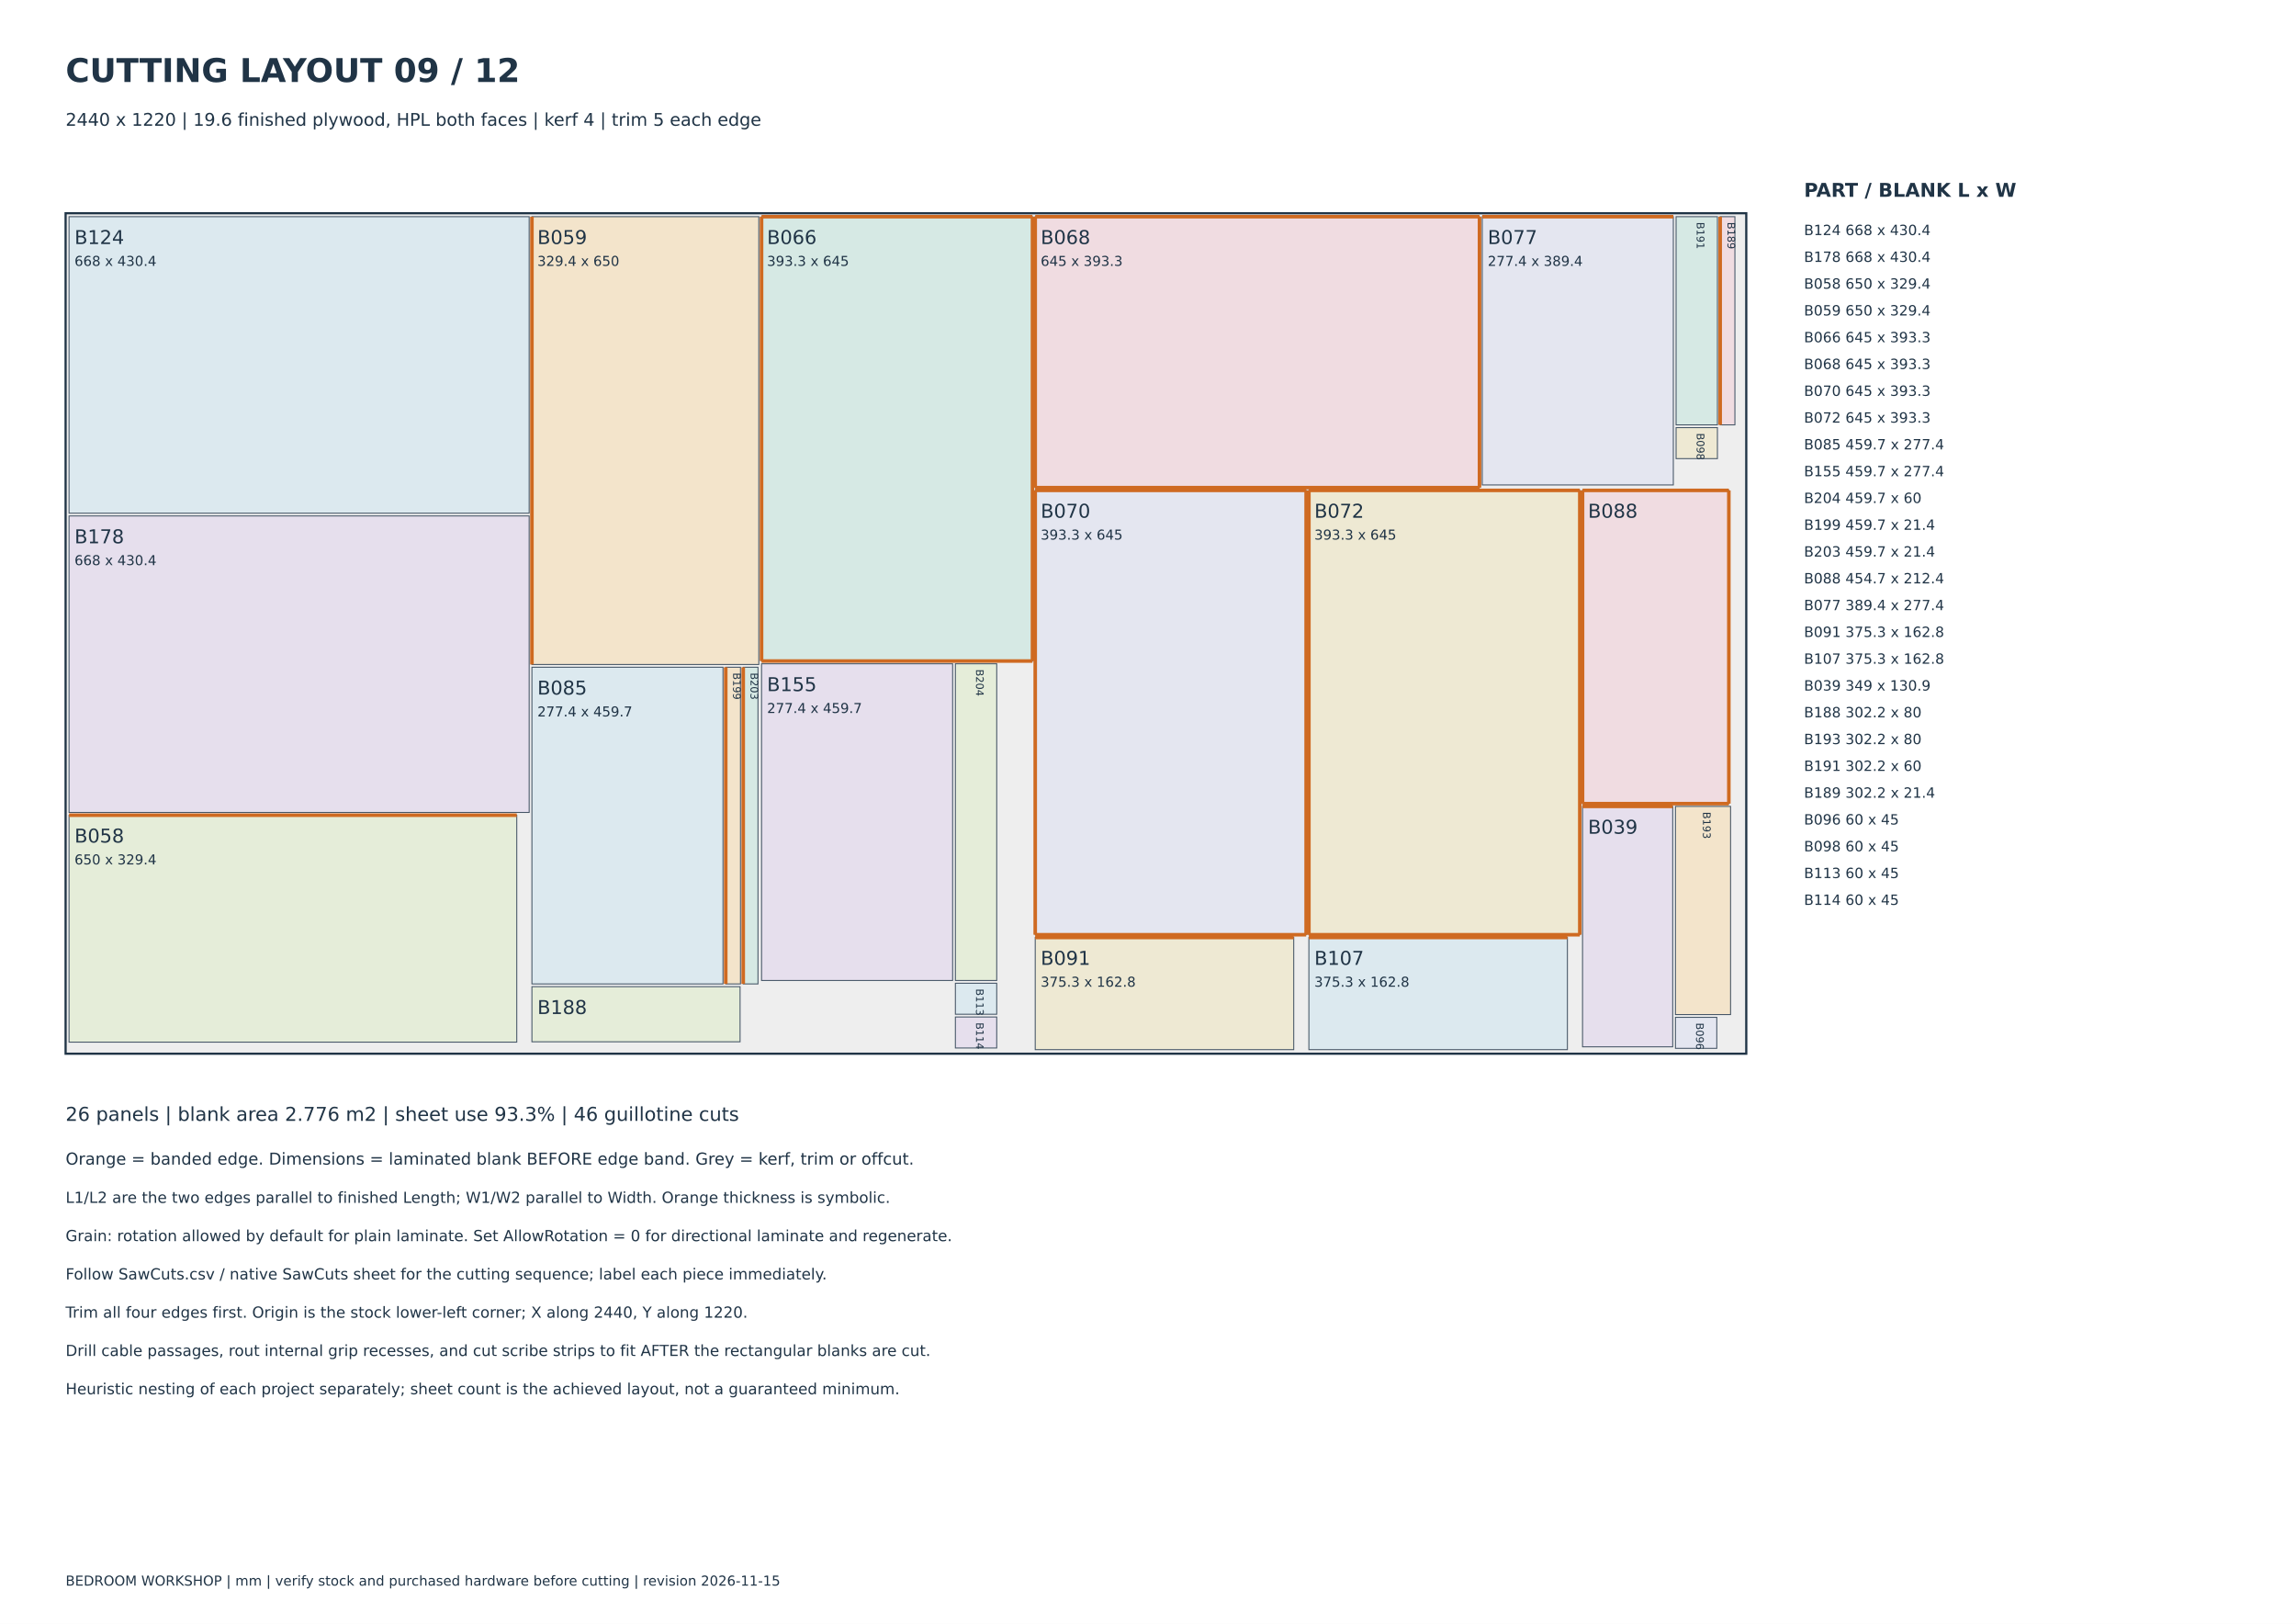
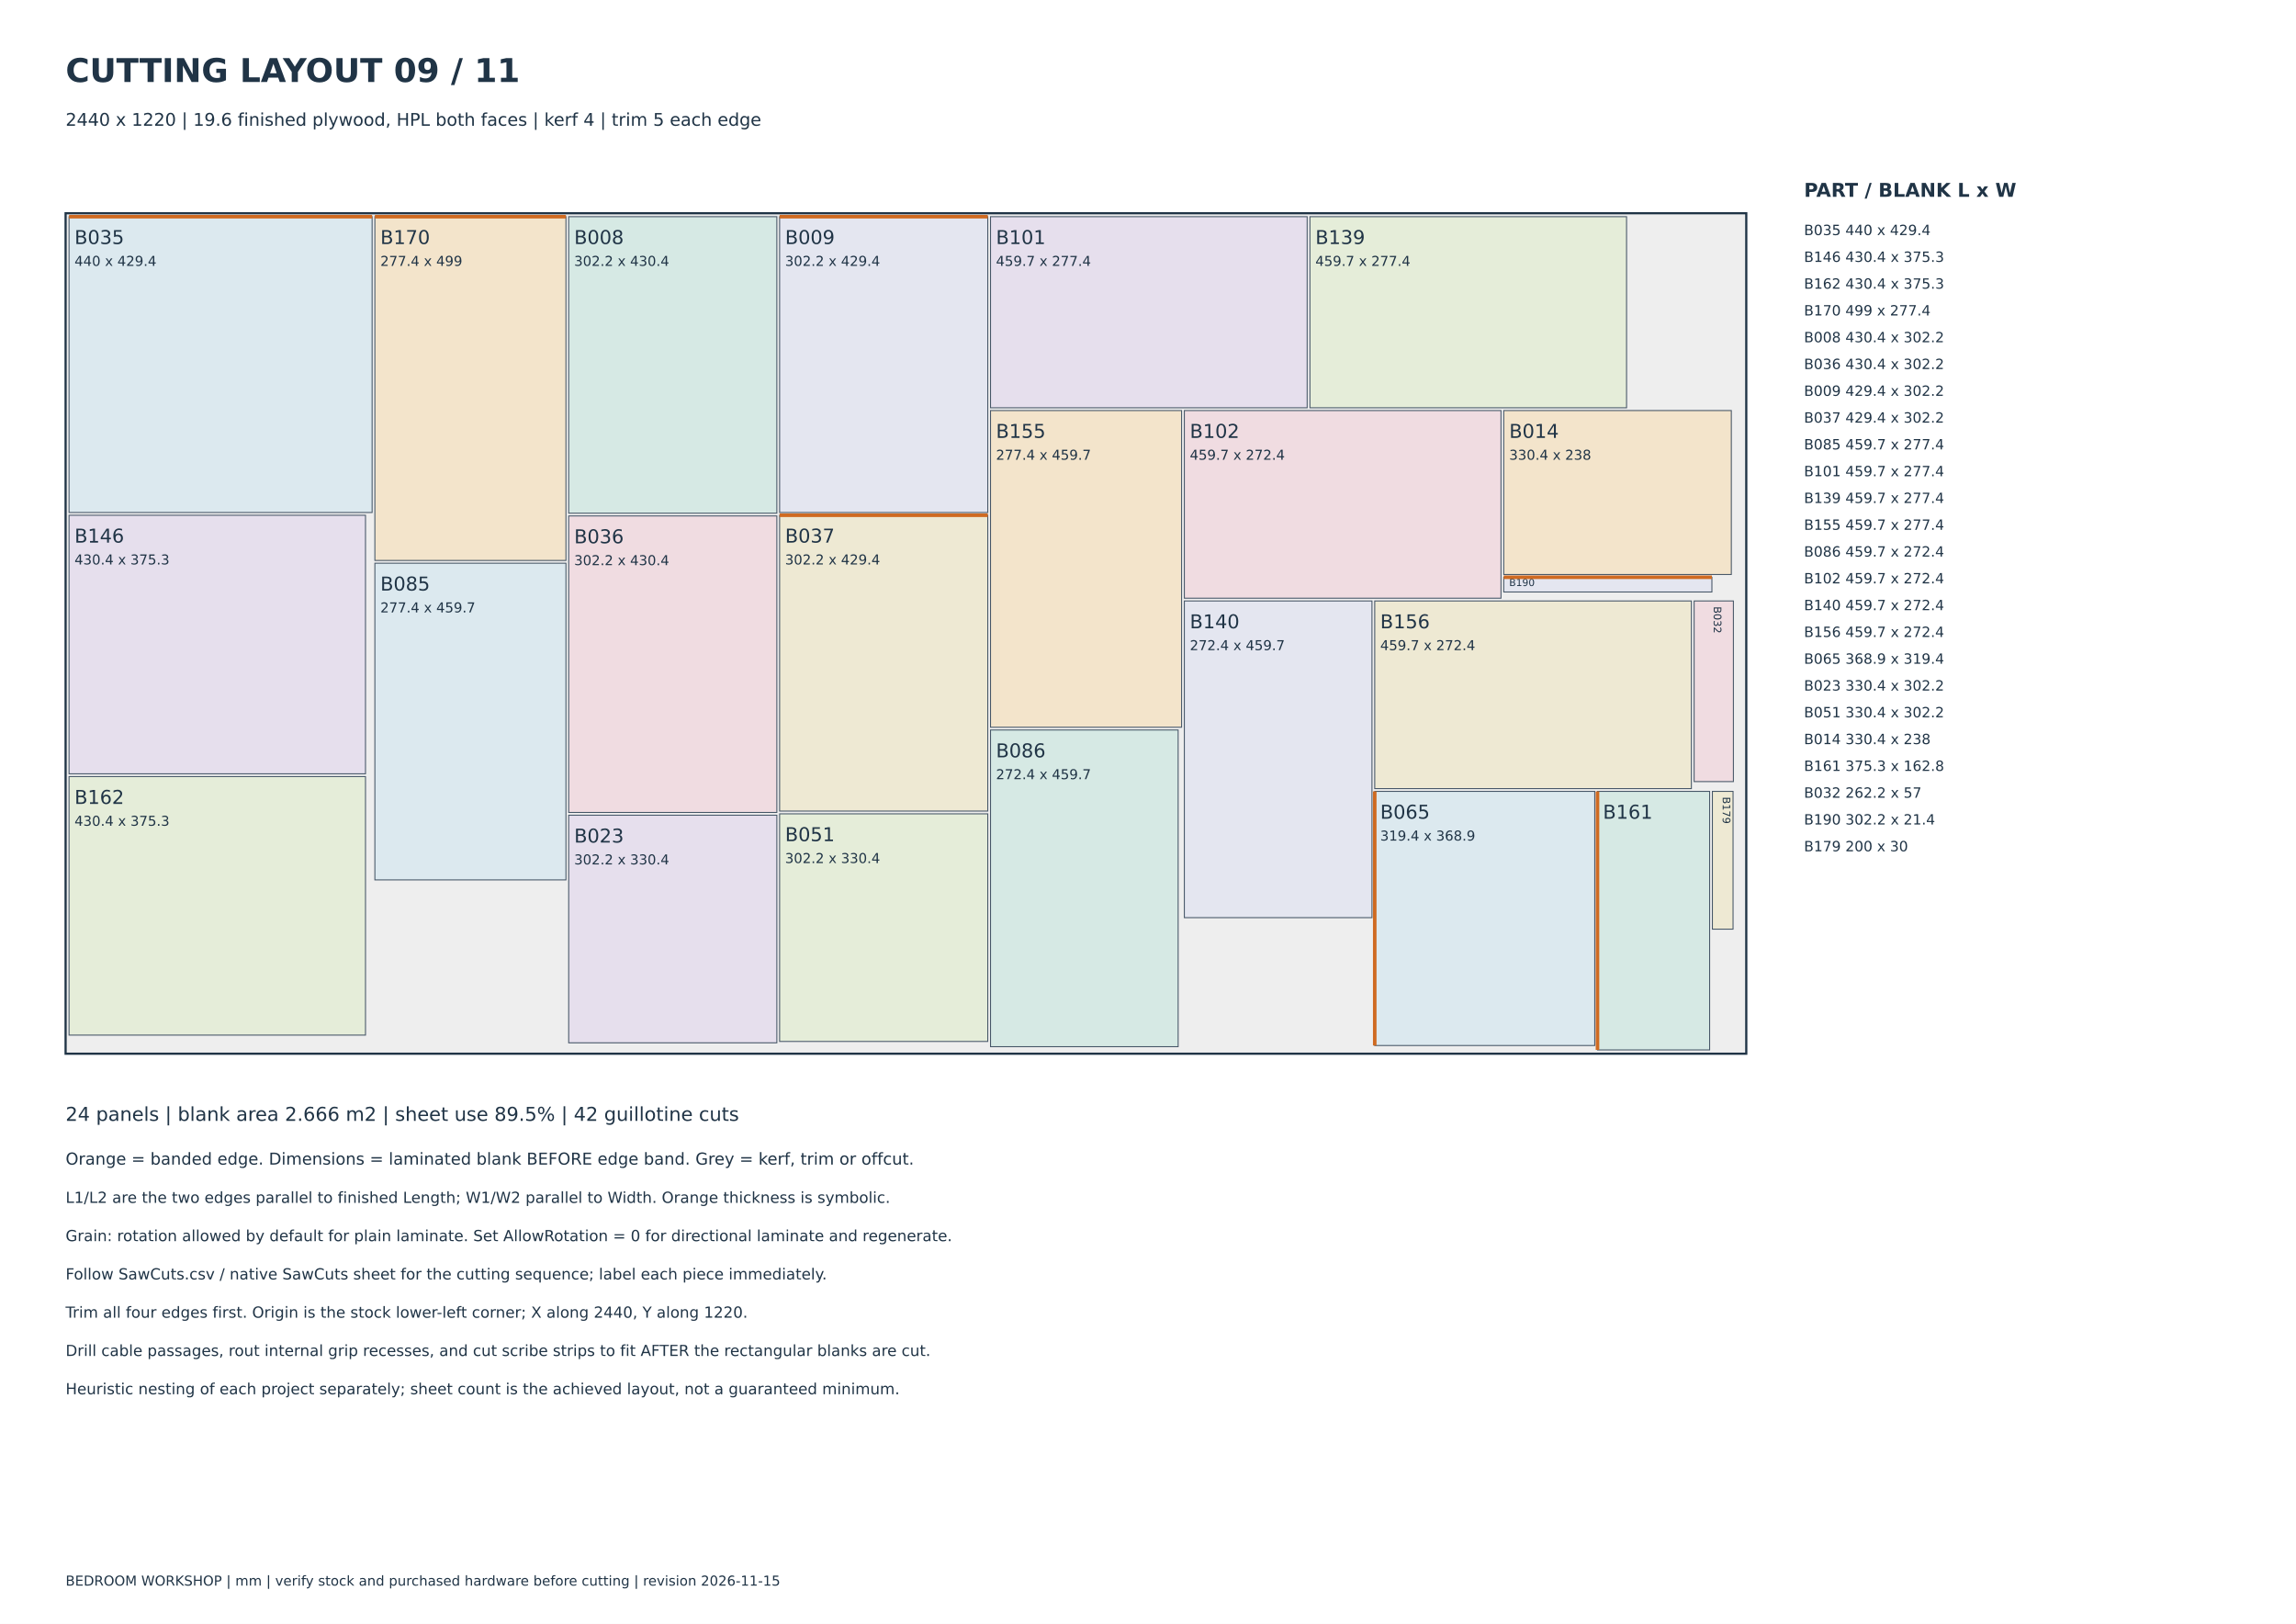
<svg xmlns="http://www.w3.org/2000/svg" width="420mm" height="297mm" viewBox="0 0 420 297">
  <rect width="420" height="297" fill="white" />
  <style>text {font-family:DejaVu Sans,sans-serif;fill:#203446} .small{font-size:2.5px} .body{font-size:3.1px}</style>
-   <text x="12" y="15" font-size="6" font-weight="bold">CUTTING LAYOUT 09 / 12</text>
+   <text x="12" y="15" font-size="6" font-weight="bold">CUTTING LAYOUT 09 / 11</text>
  <text x="12" y="23" font-size="3.2">2440 x 1220 | 19.6 finished plywood, HPL both faces | kerf 4 | trim 5 each edge</text>
  <text x="12" y="290" class="small">BEDROOM WORKSHOP | mm | verify stock and purchased hardware before cutting | revision 2026-11-15</text>
  <rect x="12" y="39" width="307.44" height="153.72" fill="#eeeeee" stroke="#203446" stroke-width=".4" />
-   <rect x="12.63" y="39.63" width="84.168" height="54.23" fill="#dce9ef" stroke="#465667" stroke-width=".18" />
-   <text x="13.63" y="44.63" font-size="3.5">B124</text>
-   <text x="13.63" y="48.63" font-size="2.5">668 x 430.4</text>
-   <rect x="12.63" y="94.364" width="84.168" height="54.23" fill="#e6dfed" stroke="#465667" stroke-width=".18" />
-   <text x="13.63" y="99.364" font-size="3.5">B178</text>
-   <text x="13.63" y="103.364" font-size="2.5">668 x 430.4</text>
-   <rect x="12.63" y="149.099" width="81.9" height="41.504" fill="#e5edd9" stroke="#465667" stroke-width=".18" />
-   <text x="13.63" y="154.099" font-size="3.5">B058</text>
-   <text x="13.63" y="158.099" font-size="2.5">650 x 329.4</text>
-   <path d="M12.63 149.099 L94.53 149.099" stroke="#cf6a21" stroke-width=".65" />
-   <rect x="97.302" y="39.63" width="41.504" height="81.9" fill="#f3e4cb" stroke="#465667" stroke-width=".18" />
-   <text x="98.302" y="44.63" font-size="3.5">B059</text>
-   <text x="98.302" y="48.63" font-size="2.5">329.4 x 650</text>
-   <path d="M97.302 39.63 L97.302 121.53" stroke="#cf6a21" stroke-width=".65" />
-   <rect x="139.31" y="39.63" width="49.556" height="81.27" fill="#d6e9e4" stroke="#465667" stroke-width=".18" />
-   <text x="140.31" y="44.63" font-size="3.5">B066</text>
-   <text x="140.31" y="48.63" font-size="2.5">393.3 x 645</text>
-   <path d="M139.31 39.63 L188.866 39.63" stroke="#cf6a21" stroke-width=".65" />
-   <path d="M139.31 120.9 L188.866 120.9" stroke="#cf6a21" stroke-width=".65" />
-   <path d="M139.31 39.63 L139.31 120.9" stroke="#cf6a21" stroke-width=".65" />
-   <path d="M188.866 39.63 L188.866 120.9" stroke="#cf6a21" stroke-width=".65" />
-   <rect x="189.37" y="39.63" width="81.27" height="49.556" fill="#f0dce1" stroke="#465667" stroke-width=".18" />
-   <text x="190.37" y="44.63" font-size="3.5">B068</text>
-   <text x="190.37" y="48.63" font-size="2.5">645 x 393.3</text>
-   <path d="M189.37 39.63 L270.64 39.63" stroke="#cf6a21" stroke-width=".65" />
-   <path d="M189.37 89.186 L270.64 89.186" stroke="#cf6a21" stroke-width=".65" />
-   <path d="M189.37 39.63 L189.37 89.186" stroke="#cf6a21" stroke-width=".65" />
-   <path d="M270.64 39.63 L270.64 89.186" stroke="#cf6a21" stroke-width=".65" />
-   <rect x="189.37" y="89.69" width="49.556" height="81.27" fill="#e4e6f0" stroke="#465667" stroke-width=".18" />
-   <text x="190.37" y="94.69" font-size="3.5">B070</text>
-   <text x="190.37" y="98.69" font-size="2.5">393.3 x 645</text>
-   <path d="M189.37 89.69 L238.926 89.69" stroke="#cf6a21" stroke-width=".65" />
-   <path d="M189.37 170.96 L238.926 170.96" stroke="#cf6a21" stroke-width=".65" />
-   <path d="M189.37 89.69 L189.37 170.96" stroke="#cf6a21" stroke-width=".65" />
-   <path d="M238.926 89.69 L238.926 170.96" stroke="#cf6a21" stroke-width=".65" />
-   <rect x="239.43" y="89.69" width="49.556" height="81.27" fill="#eee9d3" stroke="#465667" stroke-width=".18" />
-   <text x="240.43" y="94.69" font-size="3.5">B072</text>
-   <text x="240.43" y="98.69" font-size="2.5">393.3 x 645</text>
-   <path d="M239.43 89.69 L288.986 89.69" stroke="#cf6a21" stroke-width=".65" />
-   <path d="M239.43 170.96 L288.986 170.96" stroke="#cf6a21" stroke-width=".65" />
-   <path d="M239.43 89.69 L239.43 170.96" stroke="#cf6a21" stroke-width=".65" />
-   <path d="M288.986 89.69 L288.986 170.96" stroke="#cf6a21" stroke-width=".65" />
-   <rect x="97.302" y="122.034" width="34.952" height="57.922" fill="#dce9ef" stroke="#465667" stroke-width=".18" />
-   <text x="98.302" y="127.034" font-size="3.5">B085</text>
-   <text x="98.302" y="131.034" font-size="2.5">277.4 x 459.7</text>
-   <rect x="139.31" y="121.404" width="34.952" height="57.922" fill="#e6dfed" stroke="#465667" stroke-width=".18" />
-   <text x="140.31" y="126.404" font-size="3.5">B155</text>
-   <text x="140.31" y="130.404" font-size="2.5">277.4 x 459.7</text>
-   <rect x="174.767" y="121.404" width="7.56" height="57.922" fill="#e5edd9" stroke="#465667" stroke-width=".18" />
-   <text transform="translate(178.5468,122.404) rotate(90)" font-size="1.9">B204</text>
-   <rect x="132.758" y="122.034" width="2.696" height="57.922" fill="#f3e4cb" stroke="#465667" stroke-width=".18" />
-   <text transform="translate(134.1066,123.034) rotate(90)" font-size="1.9">B199</text>
-   <path d="M132.758 122.034 L132.758 179.956" stroke="#cf6a21" stroke-width=".65" />
-   <rect x="135.959" y="122.034" width="2.696" height="57.922" fill="#d6e9e4" stroke="#465667" stroke-width=".18" />
-   <text transform="translate(137.307,123.034) rotate(90)" font-size="1.9">B203</text>
-   <path d="M135.959 122.034 L135.959 179.956" stroke="#cf6a21" stroke-width=".65" />
-   <rect x="289.49" y="89.69" width="26.762" height="57.292" fill="#f0dce1" stroke="#465667" stroke-width=".18" />
-   <text x="290.49" y="94.69" font-size="3.5">B088</text>
-   <path d="M289.49 89.69 L316.252 89.69" stroke="#cf6a21" stroke-width=".65" />
-   <path d="M289.49 146.982 L316.252 146.982" stroke="#cf6a21" stroke-width=".65" />
-   <path d="M289.49 89.69 L289.49 146.982" stroke="#cf6a21" stroke-width=".65" />
-   <path d="M316.252 89.69 L316.252 146.982" stroke="#cf6a21" stroke-width=".65" />
-   <rect x="271.144" y="39.63" width="34.952" height="49.064" fill="#e4e6f0" stroke="#465667" stroke-width=".18" />
-   <text x="272.144" y="44.63" font-size="3.5">B077</text>
-   <text x="272.144" y="48.63" font-size="2.5">277.4 x 389.4</text>
-   <path d="M271.144 39.63 L306.097 39.63" stroke="#cf6a21" stroke-width=".65" />
-   <rect x="189.37" y="171.464" width="47.288" height="20.513" fill="#eee9d3" stroke="#465667" stroke-width=".18" />
-   <text x="190.37" y="176.464" font-size="3.5">B091</text>
-   <text x="190.37" y="180.464" font-size="2.5">375.3 x 162.8</text>
-   <path d="M189.37 171.464 L236.658 171.464" stroke="#cf6a21" stroke-width=".65" />
-   <rect x="239.43" y="171.464" width="47.288" height="20.513" fill="#dce9ef" stroke="#465667" stroke-width=".18" />
-   <text x="240.43" y="176.464" font-size="3.5">B107</text>
-   <text x="240.43" y="180.464" font-size="2.5">375.3 x 162.8</text>
-   <path d="M239.43 171.464 L286.718 171.464" stroke="#cf6a21" stroke-width=".65" />
-   <rect x="289.49" y="147.486" width="16.493" height="43.974" fill="#e6dfed" stroke="#465667" stroke-width=".18" />
-   <text x="290.49" y="152.486" font-size="3.5">B039</text>
-   <path d="M289.49 147.486 L305.983 147.486" stroke="#cf6a21" stroke-width=".65" />
-   <rect x="97.302" y="180.46" width="38.077" height="10.08" fill="#e5edd9" stroke="#465667" stroke-width=".18" />
-   <text x="98.302" y="185.46" font-size="3.5">B188</text>
-   <rect x="306.487" y="147.486" width="10.08" height="38.077" fill="#f3e4cb" stroke="#465667" stroke-width=".18" />
-   <text transform="translate(311.5272,148.486) rotate(90)" font-size="1.9">B193</text>
-   <rect x="306.601" y="39.63" width="7.56" height="38.077" fill="#d6e9e4" stroke="#465667" stroke-width=".18" />
-   <text transform="translate(310.3806,40.63) rotate(90)" font-size="1.9">B191</text>
-   <rect x="314.665" y="39.63" width="2.696" height="38.077" fill="#f0dce1" stroke="#465667" stroke-width=".18" />
-   <text transform="translate(316.0128,40.63) rotate(90)" font-size="1.9">B189</text>
-   <path d="M314.665 39.63 L314.665 77.707" stroke="#cf6a21" stroke-width=".65" />
-   <rect x="306.487" y="186.067" width="7.56" height="5.67" fill="#e4e6f0" stroke="#465667" stroke-width=".18" />
-   <text transform="translate(310.2672,187.0672) rotate(90)" font-size="1.9">B096</text>
-   <rect x="306.601" y="78.211" width="7.56" height="5.67" fill="#eee9d3" stroke="#465667" stroke-width=".18" />
-   <text transform="translate(310.3806,79.2112) rotate(90)" font-size="1.9">B098</text>
-   <rect x="174.767" y="179.83" width="7.56" height="5.67" fill="#dce9ef" stroke="#465667" stroke-width=".18" />
-   <text transform="translate(178.5468,180.8302) rotate(90)" font-size="1.9">B113</text>
-   <rect x="174.767" y="186.004" width="7.56" height="5.67" fill="#e6dfed" stroke="#465667" stroke-width=".18" />
-   <text transform="translate(178.5468,187.0042) rotate(90)" font-size="1.9">B114</text>
-   <text x="12" y="205" font-size="3.5">26 panels | blank area 2.776 m2 | sheet use 93.3% | 46 guillotine cuts</text>
+   <rect x="12.63" y="39.63" width="55.44" height="54.104" fill="#dce9ef" stroke="#465667" stroke-width=".18" />
+   <text x="13.63" y="44.63" font-size="3.5">B035</text>
+   <text x="13.63" y="48.63" font-size="2.5">440 x 429.4</text>
+   <path d="M12.63 39.63 L68.07 39.63" stroke="#cf6a21" stroke-width=".65" />
+   <rect x="12.63" y="94.238" width="54.23" height="47.288" fill="#e6dfed" stroke="#465667" stroke-width=".18" />
+   <text x="13.63" y="99.238" font-size="3.5">B146</text>
+   <text x="13.63" y="103.238" font-size="2.5">430.4 x 375.3</text>
+   <rect x="12.63" y="142.03" width="54.23" height="47.288" fill="#e5edd9" stroke="#465667" stroke-width=".18" />
+   <text x="13.63" y="147.03" font-size="3.5">B162</text>
+   <text x="13.63" y="151.03" font-size="2.5">430.4 x 375.3</text>
+   <rect x="68.574" y="39.63" width="34.952" height="62.874" fill="#f3e4cb" stroke="#465667" stroke-width=".18" />
+   <text x="69.574" y="44.63" font-size="3.5">B170</text>
+   <text x="69.574" y="48.63" font-size="2.5">277.4 x 499</text>
+   <path d="M68.574 39.63 L103.526 39.63" stroke="#cf6a21" stroke-width=".65" />
+   <rect x="104.03" y="39.63" width="38.077" height="54.23" fill="#d6e9e4" stroke="#465667" stroke-width=".18" />
+   <text x="105.03" y="44.63" font-size="3.5">B008</text>
+   <text x="105.03" y="48.63" font-size="2.5">302.2 x 430.4</text>
+   <rect x="104.03" y="94.364" width="38.077" height="54.23" fill="#f0dce1" stroke="#465667" stroke-width=".18" />
+   <text x="105.03" y="99.364" font-size="3.5">B036</text>
+   <text x="105.03" y="103.364" font-size="2.5">302.2 x 430.4</text>
+   <rect x="142.612" y="39.63" width="38.077" height="54.104" fill="#e4e6f0" stroke="#465667" stroke-width=".18" />
+   <text x="143.612" y="44.63" font-size="3.5">B009</text>
+   <text x="143.612" y="48.63" font-size="2.5">302.2 x 429.4</text>
+   <path d="M142.612 39.63 L180.689 39.63" stroke="#cf6a21" stroke-width=".65" />
+   <rect x="142.612" y="94.238" width="38.077" height="54.104" fill="#eee9d3" stroke="#465667" stroke-width=".18" />
+   <text x="143.612" y="99.238" font-size="3.5">B037</text>
+   <text x="143.612" y="103.238" font-size="2.5">302.2 x 429.4</text>
+   <path d="M142.612 94.238 L180.689 94.238" stroke="#cf6a21" stroke-width=".65" />
+   <rect x="68.574" y="103.008" width="34.952" height="57.922" fill="#dce9ef" stroke="#465667" stroke-width=".18" />
+   <text x="69.574" y="108.008" font-size="3.5">B085</text>
+   <text x="69.574" y="112.008" font-size="2.5">277.4 x 459.7</text>
+   <rect x="181.193" y="39.63" width="57.922" height="34.952" fill="#e6dfed" stroke="#465667" stroke-width=".18" />
+   <text x="182.193" y="44.63" font-size="3.5">B101</text>
+   <text x="182.193" y="48.63" font-size="2.5">459.7 x 277.4</text>
+   <rect x="239.619" y="39.63" width="57.922" height="34.952" fill="#e5edd9" stroke="#465667" stroke-width=".18" />
+   <text x="240.619" y="44.63" font-size="3.5">B139</text>
+   <text x="240.619" y="48.63" font-size="2.5">459.7 x 277.4</text>
+   <rect x="181.193" y="75.086" width="34.952" height="57.922" fill="#f3e4cb" stroke="#465667" stroke-width=".18" />
+   <text x="182.193" y="80.086" font-size="3.5">B155</text>
+   <text x="182.193" y="84.086" font-size="2.5">277.4 x 459.7</text>
+   <rect x="181.193" y="133.513" width="34.322" height="57.922" fill="#d6e9e4" stroke="#465667" stroke-width=".18" />
+   <text x="182.193" y="138.513" font-size="3.5">B086</text>
+   <text x="182.193" y="142.513" font-size="2.5">272.4 x 459.7</text>
+   <rect x="216.649" y="75.086" width="57.922" height="34.322" fill="#f0dce1" stroke="#465667" stroke-width=".18" />
+   <text x="217.649" y="80.086" font-size="3.5">B102</text>
+   <text x="217.649" y="84.086" font-size="2.5">459.7 x 272.4</text>
+   <rect x="216.649" y="109.913" width="34.322" height="57.922" fill="#e4e6f0" stroke="#465667" stroke-width=".18" />
+   <text x="217.649" y="114.913" font-size="3.5">B140</text>
+   <text x="217.649" y="118.913" font-size="2.5">272.4 x 459.7</text>
+   <rect x="251.476" y="109.913" width="57.922" height="34.322" fill="#eee9d3" stroke="#465667" stroke-width=".18" />
+   <text x="252.476" y="114.913" font-size="3.5">B156</text>
+   <text x="252.476" y="118.913" font-size="2.5">459.7 x 272.4</text>
+   <rect x="251.476" y="144.739" width="40.244" height="46.481" fill="#dce9ef" stroke="#465667" stroke-width=".18" />
+   <text x="252.476" y="149.739" font-size="3.5">B065</text>
+   <text x="252.476" y="153.739" font-size="2.5">319.4 x 368.9</text>
+   <path d="M251.476 144.739 L251.476 191.221" stroke="#cf6a21" stroke-width=".65" />
+   <rect x="104.03" y="149.099" width="38.077" height="41.63" fill="#e6dfed" stroke="#465667" stroke-width=".18" />
+   <text x="105.03" y="154.099" font-size="3.5">B023</text>
+   <text x="105.03" y="158.099" font-size="2.5">302.2 x 330.4</text>
+   <rect x="142.612" y="148.847" width="38.077" height="41.63" fill="#e5edd9" stroke="#465667" stroke-width=".18" />
+   <text x="143.612" y="153.847" font-size="3.5">B051</text>
+   <text x="143.612" y="157.847" font-size="2.5">302.2 x 330.4</text>
+   <rect x="275.075" y="75.086" width="41.63" height="29.988" fill="#f3e4cb" stroke="#465667" stroke-width=".18" />
+   <text x="276.075" y="80.086" font-size="3.5">B014</text>
+   <text x="276.075" y="84.086" font-size="2.5">330.4 x 238</text>
+   <rect x="292.224" y="144.739" width="20.513" height="47.288" fill="#d6e9e4" stroke="#465667" stroke-width=".18" />
+   <text x="293.224" y="149.739" font-size="3.5">B161</text>
+   <path d="M292.224 144.739 L292.224 192.027" stroke="#cf6a21" stroke-width=".65" />
+   <rect x="309.902" y="109.913" width="7.182" height="33.037" fill="#f0dce1" stroke="#465667" stroke-width=".18" />
+   <text transform="translate(313.4928,110.9128) rotate(90)" font-size="1.9">B032</text>
+   <rect x="275.075" y="105.578" width="38.077" height="2.696" fill="#e4e6f0" stroke="#465667" stroke-width=".18" />
+   <text x="276.075" y="107.178" font-size="1.8">B190</text>
+   <path d="M275.075 105.578 L313.153 105.578" stroke="#cf6a21" stroke-width=".65" />
+   <rect x="313.241" y="144.739" width="3.78" height="25.2" fill="#eee9d3" stroke="#465667" stroke-width=".18" />
+   <text transform="translate(315.1308,145.7392) rotate(90)" font-size="1.9">B179</text>
+   <text x="12" y="205" font-size="3.5">24 panels | blank area 2.666 m2 | sheet use 89.5% | 42 guillotine cuts</text>
  <text x="12" y="213" font-size="3">Orange = banded edge. Dimensions = laminated blank BEFORE edge band. Grey = kerf, trim or offcut.</text>
  <text x="12" y="220" font-size="2.8">L1/L2 are the two edges parallel to finished Length; W1/W2 parallel to Width. Orange thickness is symbolic.</text>
  <text x="12" y="227" font-size="2.8">Grain: rotation allowed by default for plain laminate. Set AllowRotation = 0 for directional laminate and regenerate.</text>
  <text x="12" y="234" font-size="2.8">Follow SawCuts.csv / native SawCuts sheet for the cutting sequence; label each piece immediately.</text>
  <text x="12" y="241" font-size="2.8">Trim all four edges first. Origin is the stock lower-left corner; X along 2440, Y along 1220.</text>
  <text x="12" y="248" font-size="2.8">Drill cable passages, rout internal grip recesses, and cut scribe strips to fit AFTER the rectangular blanks are cut.</text>
  <text x="12" y="255" font-size="2.8">Heuristic nesting of each project separately; sheet count is the achieved layout, not a guaranteed minimum.</text>
  <text x="330" y="36" font-size="3.5" font-weight="bold">PART / BLANK L x W</text>
-   <text x="330" y="43.0" font-size="2.6">B124  668 x 430.4</text>
-   <text x="330" y="47.9" font-size="2.6">B178  668 x 430.4</text>
-   <text x="330" y="52.8" font-size="2.6">B058  650 x 329.4</text>
-   <text x="330" y="57.7" font-size="2.6">B059  650 x 329.4</text>
-   <text x="330" y="62.6" font-size="2.6">B066  645 x 393.3</text>
-   <text x="330" y="67.5" font-size="2.6">B068  645 x 393.3</text>
-   <text x="330" y="72.4" font-size="2.6">B070  645 x 393.3</text>
-   <text x="330" y="77.3" font-size="2.6">B072  645 x 393.3</text>
+   <text x="330" y="43.0" font-size="2.6">B035  440 x 429.4</text>
+   <text x="330" y="47.9" font-size="2.6">B146  430.4 x 375.3</text>
+   <text x="330" y="52.8" font-size="2.6">B162  430.4 x 375.3</text>
+   <text x="330" y="57.7" font-size="2.6">B170  499 x 277.4</text>
+   <text x="330" y="62.6" font-size="2.6">B008  430.4 x 302.2</text>
+   <text x="330" y="67.5" font-size="2.6">B036  430.4 x 302.2</text>
+   <text x="330" y="72.4" font-size="2.6">B009  429.4 x 302.2</text>
+   <text x="330" y="77.3" font-size="2.6">B037  429.4 x 302.2</text>
  <text x="330" y="82.2" font-size="2.6">B085  459.7 x 277.4</text>
-   <text x="330" y="87.1" font-size="2.6">B155  459.7 x 277.4</text>
-   <text x="330" y="92.0" font-size="2.6">B204  459.7 x 60</text>
-   <text x="330" y="96.9" font-size="2.6">B199  459.7 x 21.4</text>
-   <text x="330" y="101.8" font-size="2.6">B203  459.7 x 21.4</text>
-   <text x="330" y="106.7" font-size="2.6">B088  454.7 x 212.4</text>
-   <text x="330" y="111.6" font-size="2.6">B077  389.4 x 277.4</text>
-   <text x="330" y="116.5" font-size="2.6">B091  375.3 x 162.8</text>
-   <text x="330" y="121.4" font-size="2.6">B107  375.3 x 162.8</text>
-   <text x="330" y="126.3" font-size="2.6">B039  349 x 130.9</text>
-   <text x="330" y="131.2" font-size="2.6">B188  302.2 x 80</text>
-   <text x="330" y="136.1" font-size="2.6">B193  302.2 x 80</text>
-   <text x="330" y="141.0" font-size="2.6">B191  302.2 x 60</text>
-   <text x="330" y="145.9" font-size="2.6">B189  302.2 x 21.4</text>
-   <text x="330" y="150.8" font-size="2.6">B096  60 x 45</text>
-   <text x="330" y="155.7" font-size="2.6">B098  60 x 45</text>
-   <text x="330" y="160.6" font-size="2.6">B113  60 x 45</text>
-   <text x="330" y="165.5" font-size="2.6">B114  60 x 45</text>
+   <text x="330" y="87.1" font-size="2.6">B101  459.7 x 277.4</text>
+   <text x="330" y="92.0" font-size="2.6">B139  459.7 x 277.4</text>
+   <text x="330" y="96.9" font-size="2.6">B155  459.7 x 277.4</text>
+   <text x="330" y="101.8" font-size="2.6">B086  459.7 x 272.4</text>
+   <text x="330" y="106.7" font-size="2.6">B102  459.7 x 272.4</text>
+   <text x="330" y="111.6" font-size="2.6">B140  459.7 x 272.4</text>
+   <text x="330" y="116.5" font-size="2.6">B156  459.7 x 272.4</text>
+   <text x="330" y="121.4" font-size="2.6">B065  368.9 x 319.4</text>
+   <text x="330" y="126.3" font-size="2.6">B023  330.4 x 302.2</text>
+   <text x="330" y="131.2" font-size="2.6">B051  330.4 x 302.2</text>
+   <text x="330" y="136.1" font-size="2.6">B014  330.4 x 238</text>
+   <text x="330" y="141.0" font-size="2.6">B161  375.3 x 162.8</text>
+   <text x="330" y="145.9" font-size="2.6">B032  262.2 x 57</text>
+   <text x="330" y="150.8" font-size="2.6">B190  302.2 x 21.4</text>
+   <text x="330" y="155.7" font-size="2.6">B179  200 x 30</text>
</svg>
